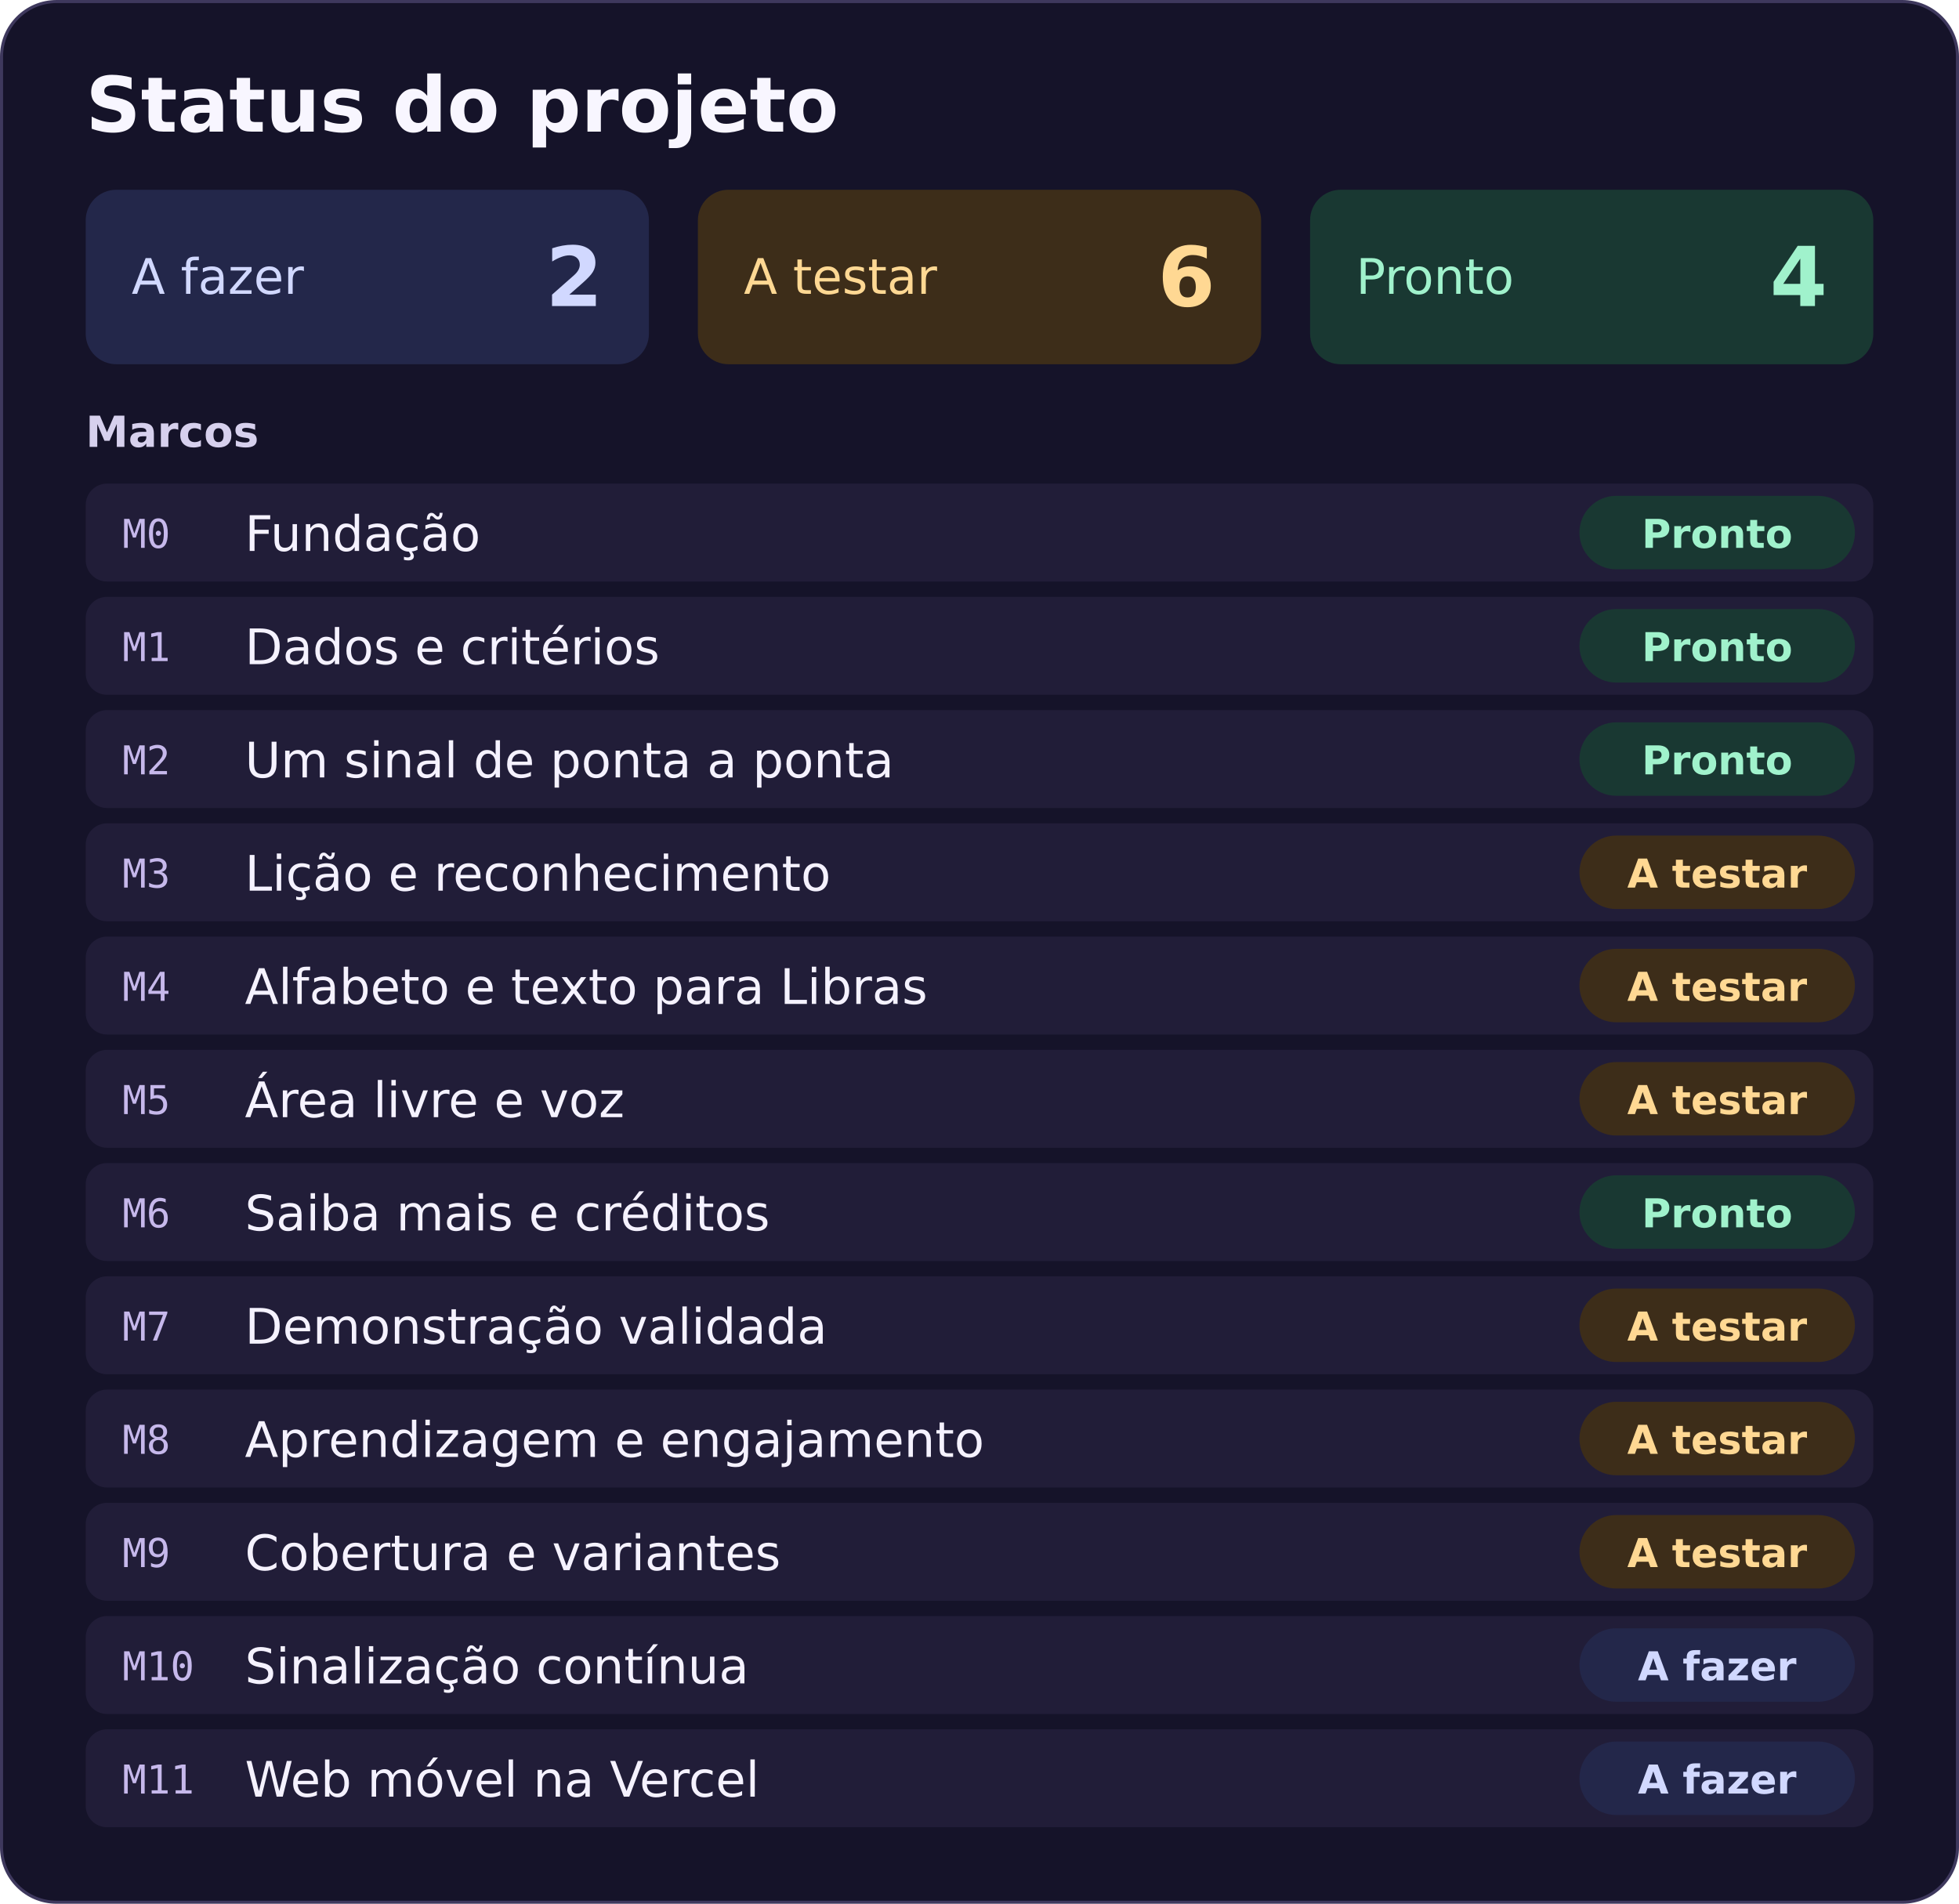
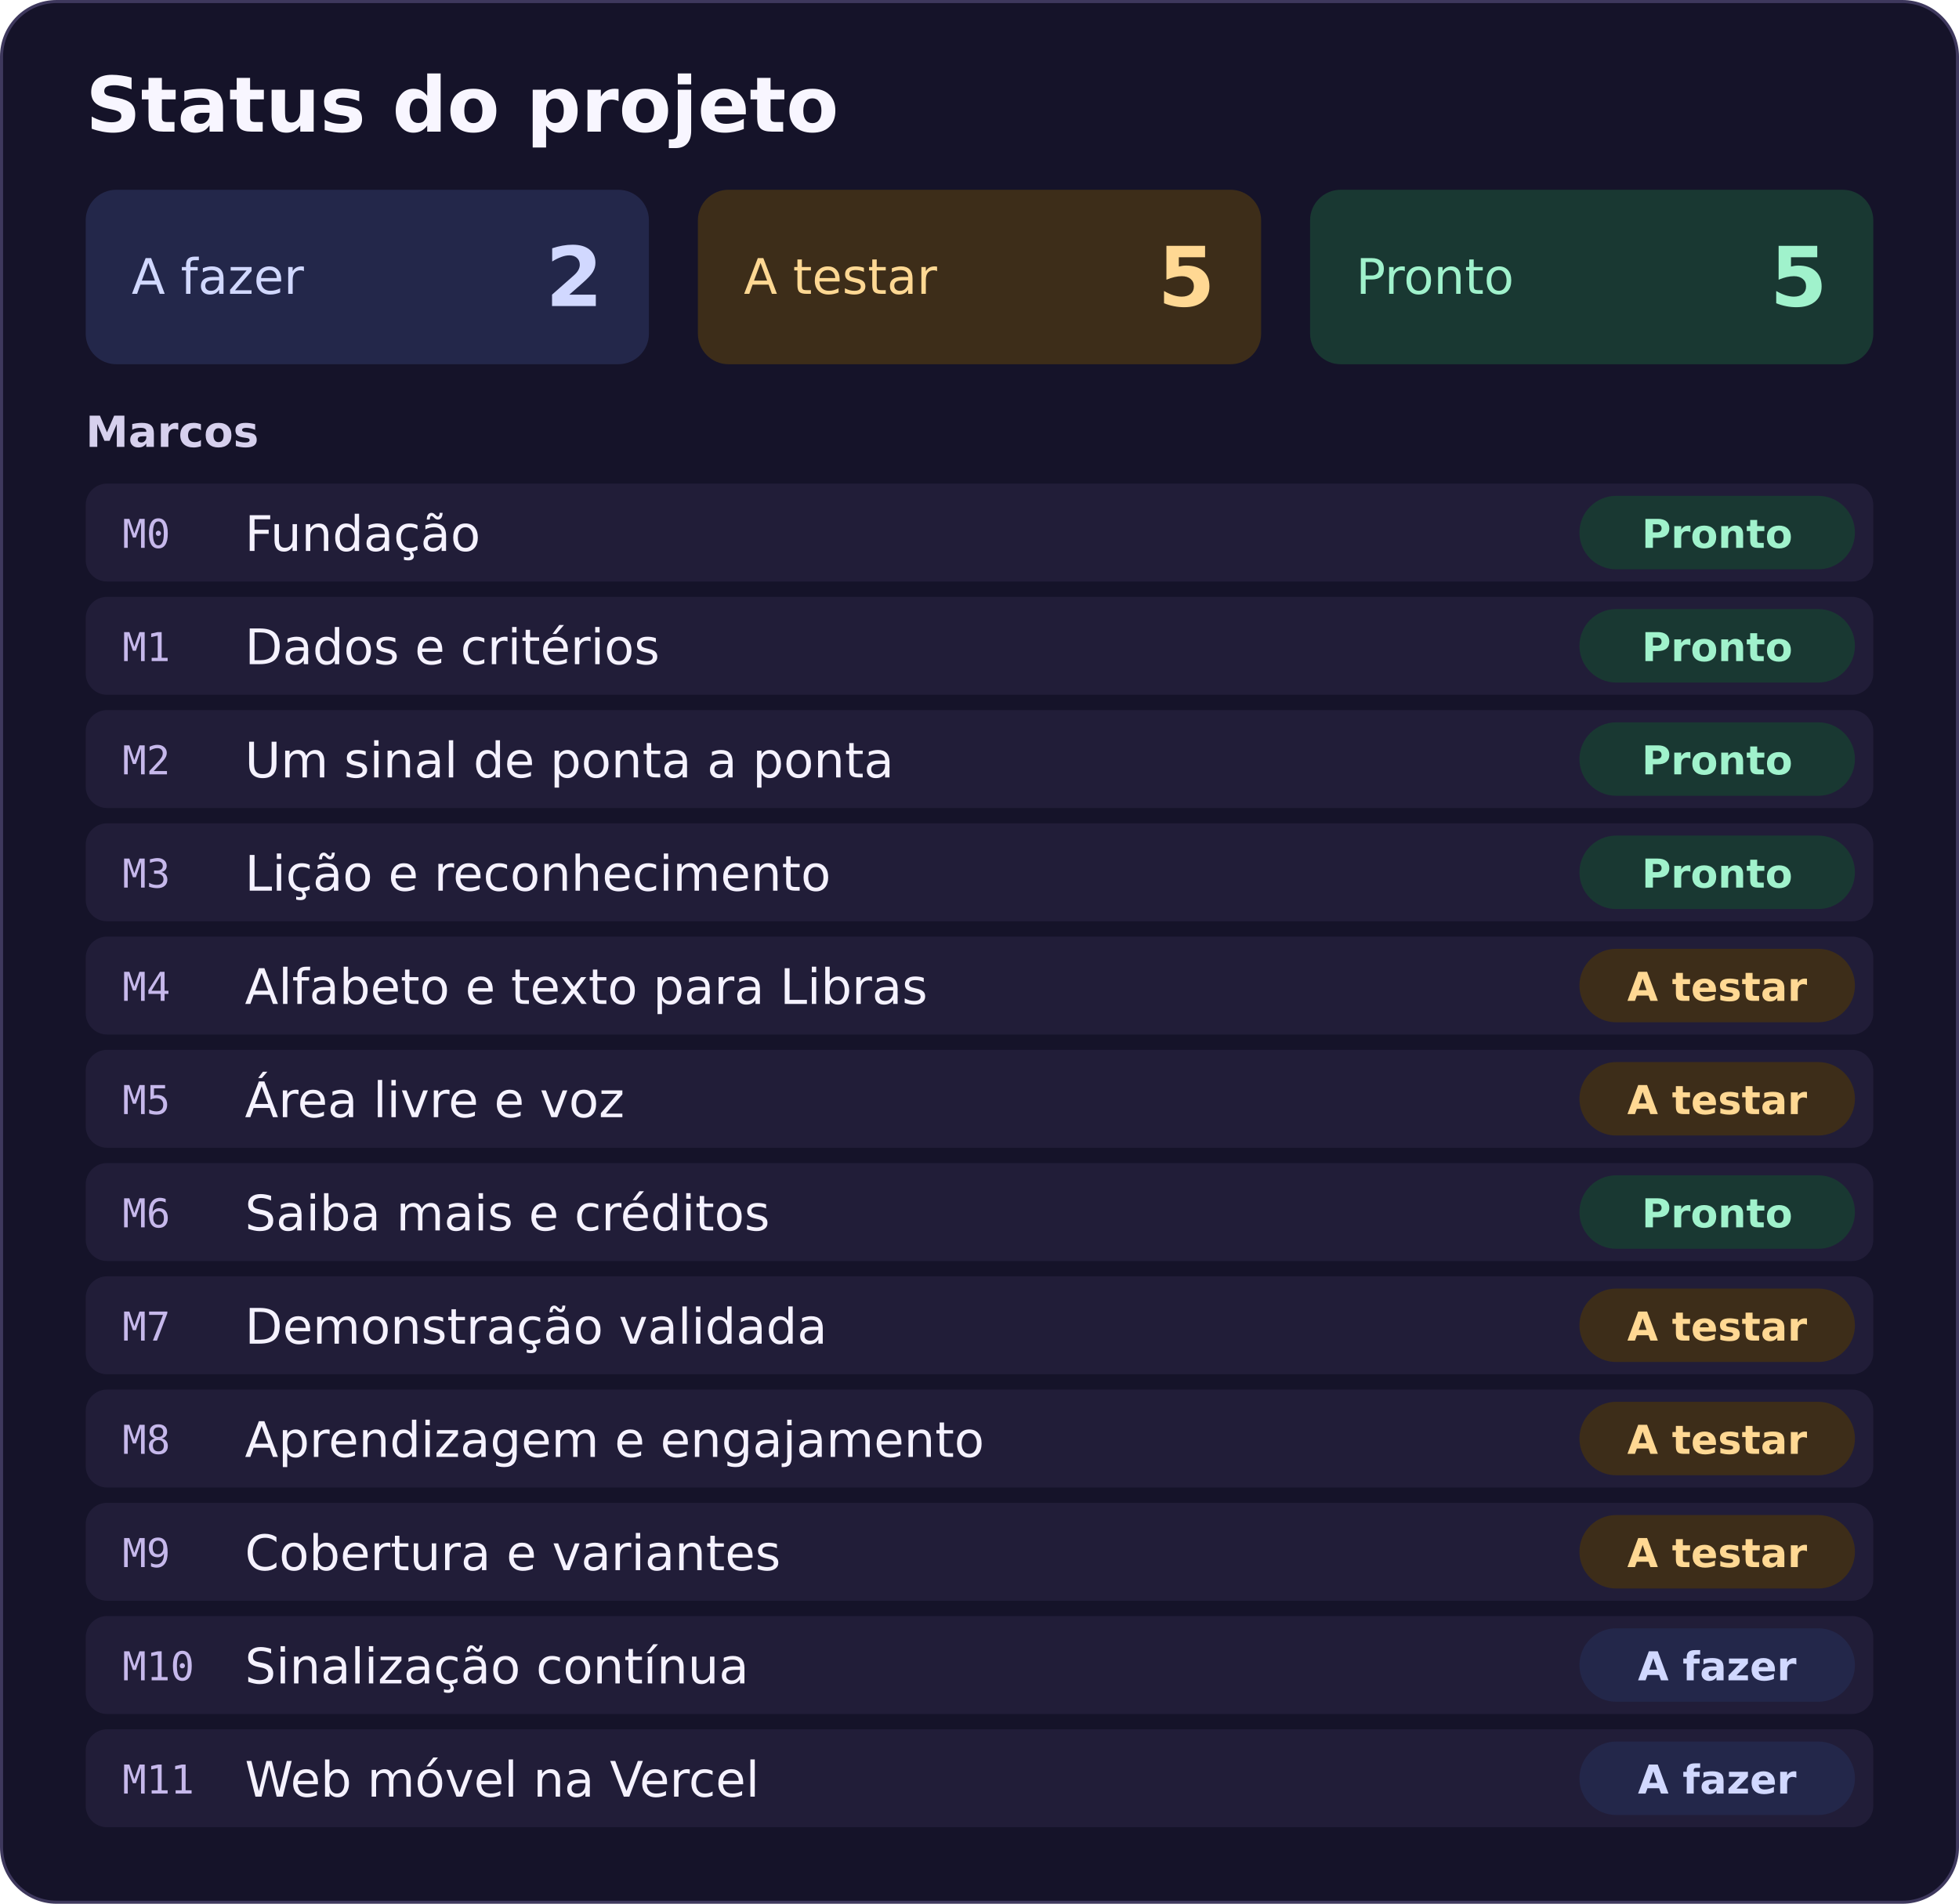
<svg xmlns="http://www.w3.org/2000/svg" width="640" height="622" viewBox="0 0 640 622" role="img" aria-labelledby="title description">
  <rect x="0.5" y="0.5" width="639" height="621" rx="18" fill="#151329" stroke="#3e385d" />
  <g font-family="system-ui, DejaVu Sans, sans-serif">
    <text x="28" y="43" fill="#f8f6ff" font-size="25" font-weight="700">Status do projeto</text>
    <rect x="28" y="62" width="184" height="57" rx="10" fill="#23274a" />
    <text x="43" y="96" font-size="16" fill="#d1d8ff">A fazer</text>
    <text x="197" y="100" text-anchor="end" font-size="27" font-weight="700" fill="#d1d8ff">2</text>
    <rect x="228" y="62" width="184" height="57" rx="10" fill="#3d2d19" />
    <text x="243" y="96" font-size="16" fill="#ffd893">A testar</text>
-     <text x="397" y="100" text-anchor="end" font-size="27" font-weight="700" fill="#ffd893">6</text>
+     <text x="397" y="100" text-anchor="end" font-size="27" font-weight="700" fill="#ffd893">5</text>
    <rect x="428" y="62" width="184" height="57" rx="10" fill="#193832" />
    <text x="443" y="96" font-size="16" fill="#a0f2cc">Pronto</text>
-     <text x="597" y="100" text-anchor="end" font-size="27" font-weight="700" fill="#a0f2cc">4</text>
+     <text x="597" y="100" text-anchor="end" font-size="27" font-weight="700" fill="#a0f2cc">5</text>
    <text x="28" y="146" fill="#d6d0ed" font-size="14" font-weight="600">Marcos</text>
    <rect x="28" y="158" width="584" height="32" rx="7" fill="#211d38" />
    <text x="40" y="179" fill="#c6b8eb" font-family="monospace" font-size="13">M0</text>
    <text x="80" y="180" fill="#f5f2ff" font-size="16">Fundação</text>
    <rect x="516" y="162" width="90" height="24" rx="12" fill="#193832" />
    <text x="561" y="179" text-anchor="middle" fill="#a0f2cc" font-weight="600" font-size="13">Pronto</text>
    <rect x="28" y="195" width="584" height="32" rx="7" fill="#211d38" />
    <text x="40" y="216" fill="#c6b8eb" font-family="monospace" font-size="13">M1</text>
    <text x="80" y="217" fill="#f5f2ff" font-size="16">Dados e critérios</text>
    <rect x="516" y="199" width="90" height="24" rx="12" fill="#193832" />
    <text x="561" y="216" text-anchor="middle" fill="#a0f2cc" font-weight="600" font-size="13">Pronto</text>
    <rect x="28" y="232" width="584" height="32" rx="7" fill="#211d38" />
    <text x="40" y="253" fill="#c6b8eb" font-family="monospace" font-size="13">M2</text>
    <text x="80" y="254" fill="#f5f2ff" font-size="16">Um sinal de ponta a ponta</text>
    <rect x="516" y="236" width="90" height="24" rx="12" fill="#193832" />
    <text x="561" y="253" text-anchor="middle" fill="#a0f2cc" font-weight="600" font-size="13">Pronto</text>
    <rect x="28" y="269" width="584" height="32" rx="7" fill="#211d38" />
    <text x="40" y="290" fill="#c6b8eb" font-family="monospace" font-size="13">M3</text>
    <text x="80" y="291" fill="#f5f2ff" font-size="16">Lição e reconhecimento</text>
-     <rect x="516" y="273" width="90" height="24" rx="12" fill="#3d2d19" />
-     <text x="561" y="290" text-anchor="middle" fill="#ffd893" font-weight="600" font-size="13">A testar</text>
+     <rect x="516" y="273" width="90" height="24" rx="12" fill="#193832" />
+     <text x="561" y="290" text-anchor="middle" fill="#a0f2cc" font-weight="600" font-size="13">Pronto</text>
    <rect x="28" y="306" width="584" height="32" rx="7" fill="#211d38" />
    <text x="40" y="327" fill="#c6b8eb" font-family="monospace" font-size="13">M4</text>
    <text x="80" y="328" fill="#f5f2ff" font-size="16">Alfabeto e texto para Libras</text>
    <rect x="516" y="310" width="90" height="24" rx="12" fill="#3d2d19" />
    <text x="561" y="327" text-anchor="middle" fill="#ffd893" font-weight="600" font-size="13">A testar</text>
    <rect x="28" y="343" width="584" height="32" rx="7" fill="#211d38" />
    <text x="40" y="364" fill="#c6b8eb" font-family="monospace" font-size="13">M5</text>
    <text x="80" y="365" fill="#f5f2ff" font-size="16">Área livre e voz</text>
    <rect x="516" y="347" width="90" height="24" rx="12" fill="#3d2d19" />
    <text x="561" y="364" text-anchor="middle" fill="#ffd893" font-weight="600" font-size="13">A testar</text>
    <rect x="28" y="380" width="584" height="32" rx="7" fill="#211d38" />
    <text x="40" y="401" fill="#c6b8eb" font-family="monospace" font-size="13">M6</text>
    <text x="80" y="402" fill="#f5f2ff" font-size="16">Saiba mais e créditos</text>
    <rect x="516" y="384" width="90" height="24" rx="12" fill="#193832" />
    <text x="561" y="401" text-anchor="middle" fill="#a0f2cc" font-weight="600" font-size="13">Pronto</text>
    <rect x="28" y="417" width="584" height="32" rx="7" fill="#211d38" />
    <text x="40" y="438" fill="#c6b8eb" font-family="monospace" font-size="13">M7</text>
    <text x="80" y="439" fill="#f5f2ff" font-size="16">Demonstração validada</text>
    <rect x="516" y="421" width="90" height="24" rx="12" fill="#3d2d19" />
    <text x="561" y="438" text-anchor="middle" fill="#ffd893" font-weight="600" font-size="13">A testar</text>
    <rect x="28" y="454" width="584" height="32" rx="7" fill="#211d38" />
    <text x="40" y="475" fill="#c6b8eb" font-family="monospace" font-size="13">M8</text>
    <text x="80" y="476" fill="#f5f2ff" font-size="16">Aprendizagem e engajamento</text>
    <rect x="516" y="458" width="90" height="24" rx="12" fill="#3d2d19" />
    <text x="561" y="475" text-anchor="middle" fill="#ffd893" font-weight="600" font-size="13">A testar</text>
    <rect x="28" y="491" width="584" height="32" rx="7" fill="#211d38" />
    <text x="40" y="512" fill="#c6b8eb" font-family="monospace" font-size="13">M9</text>
    <text x="80" y="513" fill="#f5f2ff" font-size="16">Cobertura e variantes</text>
    <rect x="516" y="495" width="90" height="24" rx="12" fill="#3d2d19" />
    <text x="561" y="512" text-anchor="middle" fill="#ffd893" font-weight="600" font-size="13">A testar</text>
    <rect x="28" y="528" width="584" height="32" rx="7" fill="#211d38" />
    <text x="40" y="549" fill="#c6b8eb" font-family="monospace" font-size="13">M10</text>
    <text x="80" y="550" fill="#f5f2ff" font-size="16">Sinalização contínua</text>
    <rect x="516" y="532" width="90" height="24" rx="12" fill="#23274a" />
    <text x="561" y="549" text-anchor="middle" fill="#d1d8ff" font-weight="600" font-size="13">A fazer</text>
    <rect x="28" y="565" width="584" height="32" rx="7" fill="#211d38" />
    <text x="40" y="586" fill="#c6b8eb" font-family="monospace" font-size="13">M11</text>
    <text x="80" y="587" fill="#f5f2ff" font-size="16">Web móvel na Vercel</text>
    <rect x="516" y="569" width="90" height="24" rx="12" fill="#23274a" />
    <text x="561" y="586" text-anchor="middle" fill="#d1d8ff" font-weight="600" font-size="13">A fazer</text>
  </g>
</svg>
